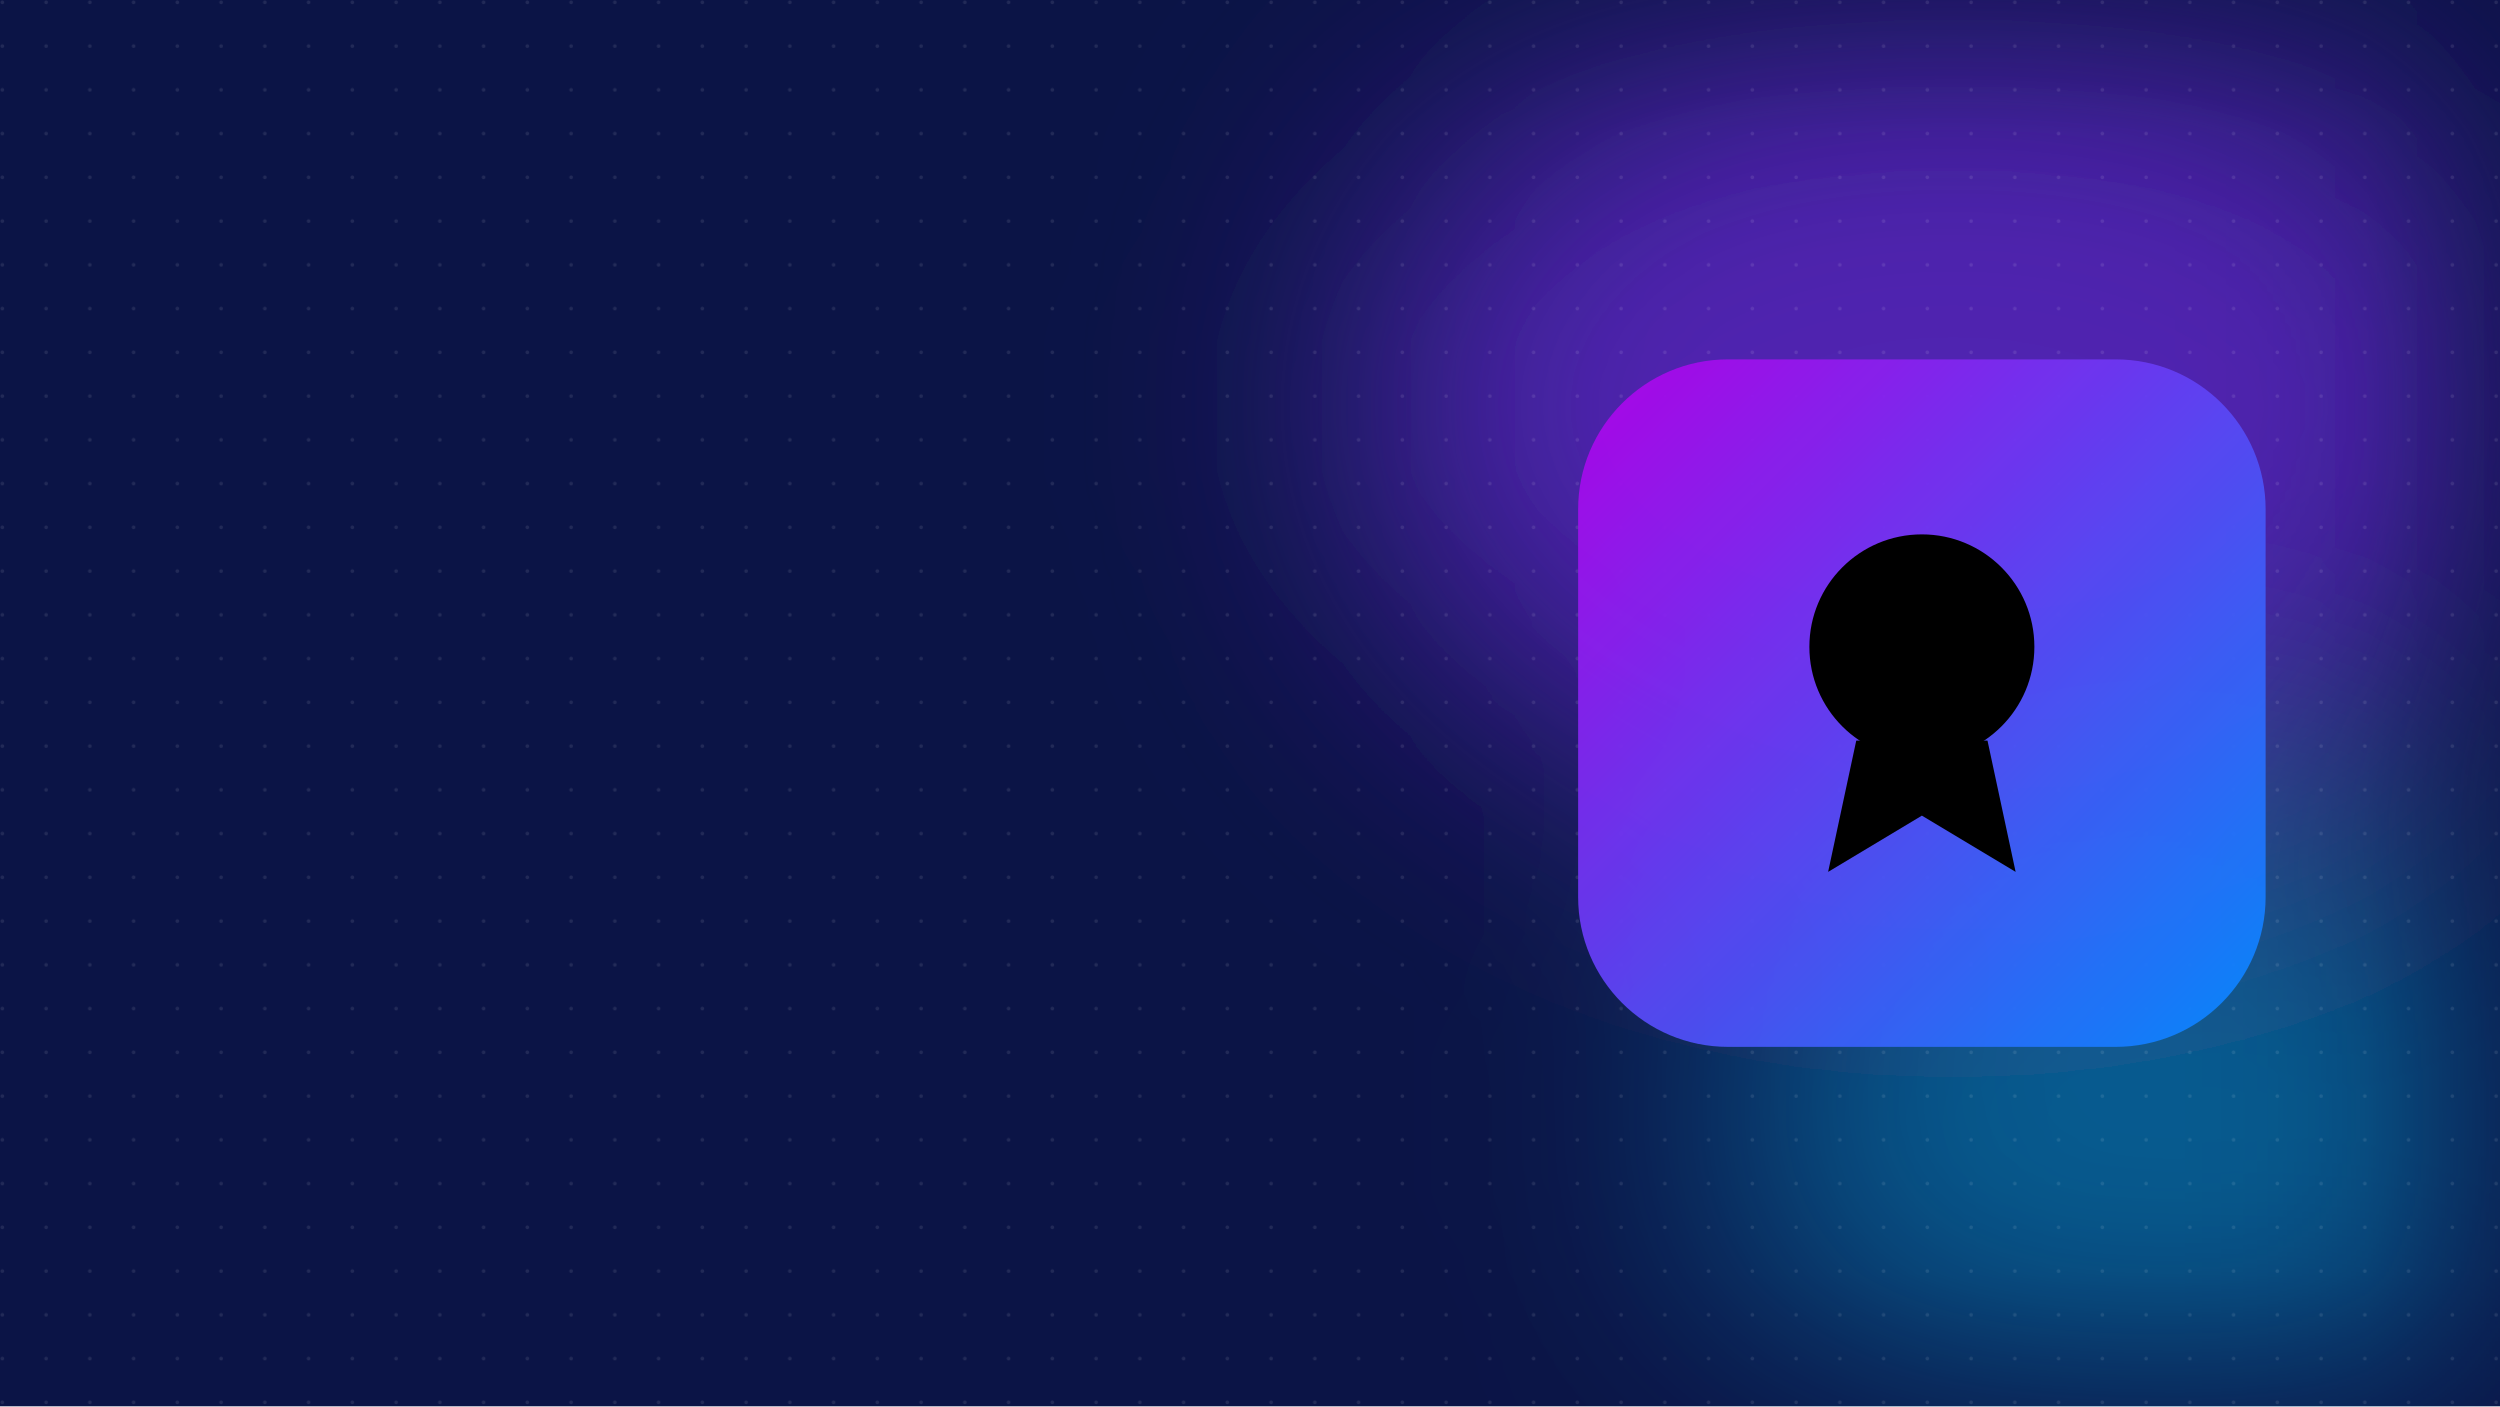
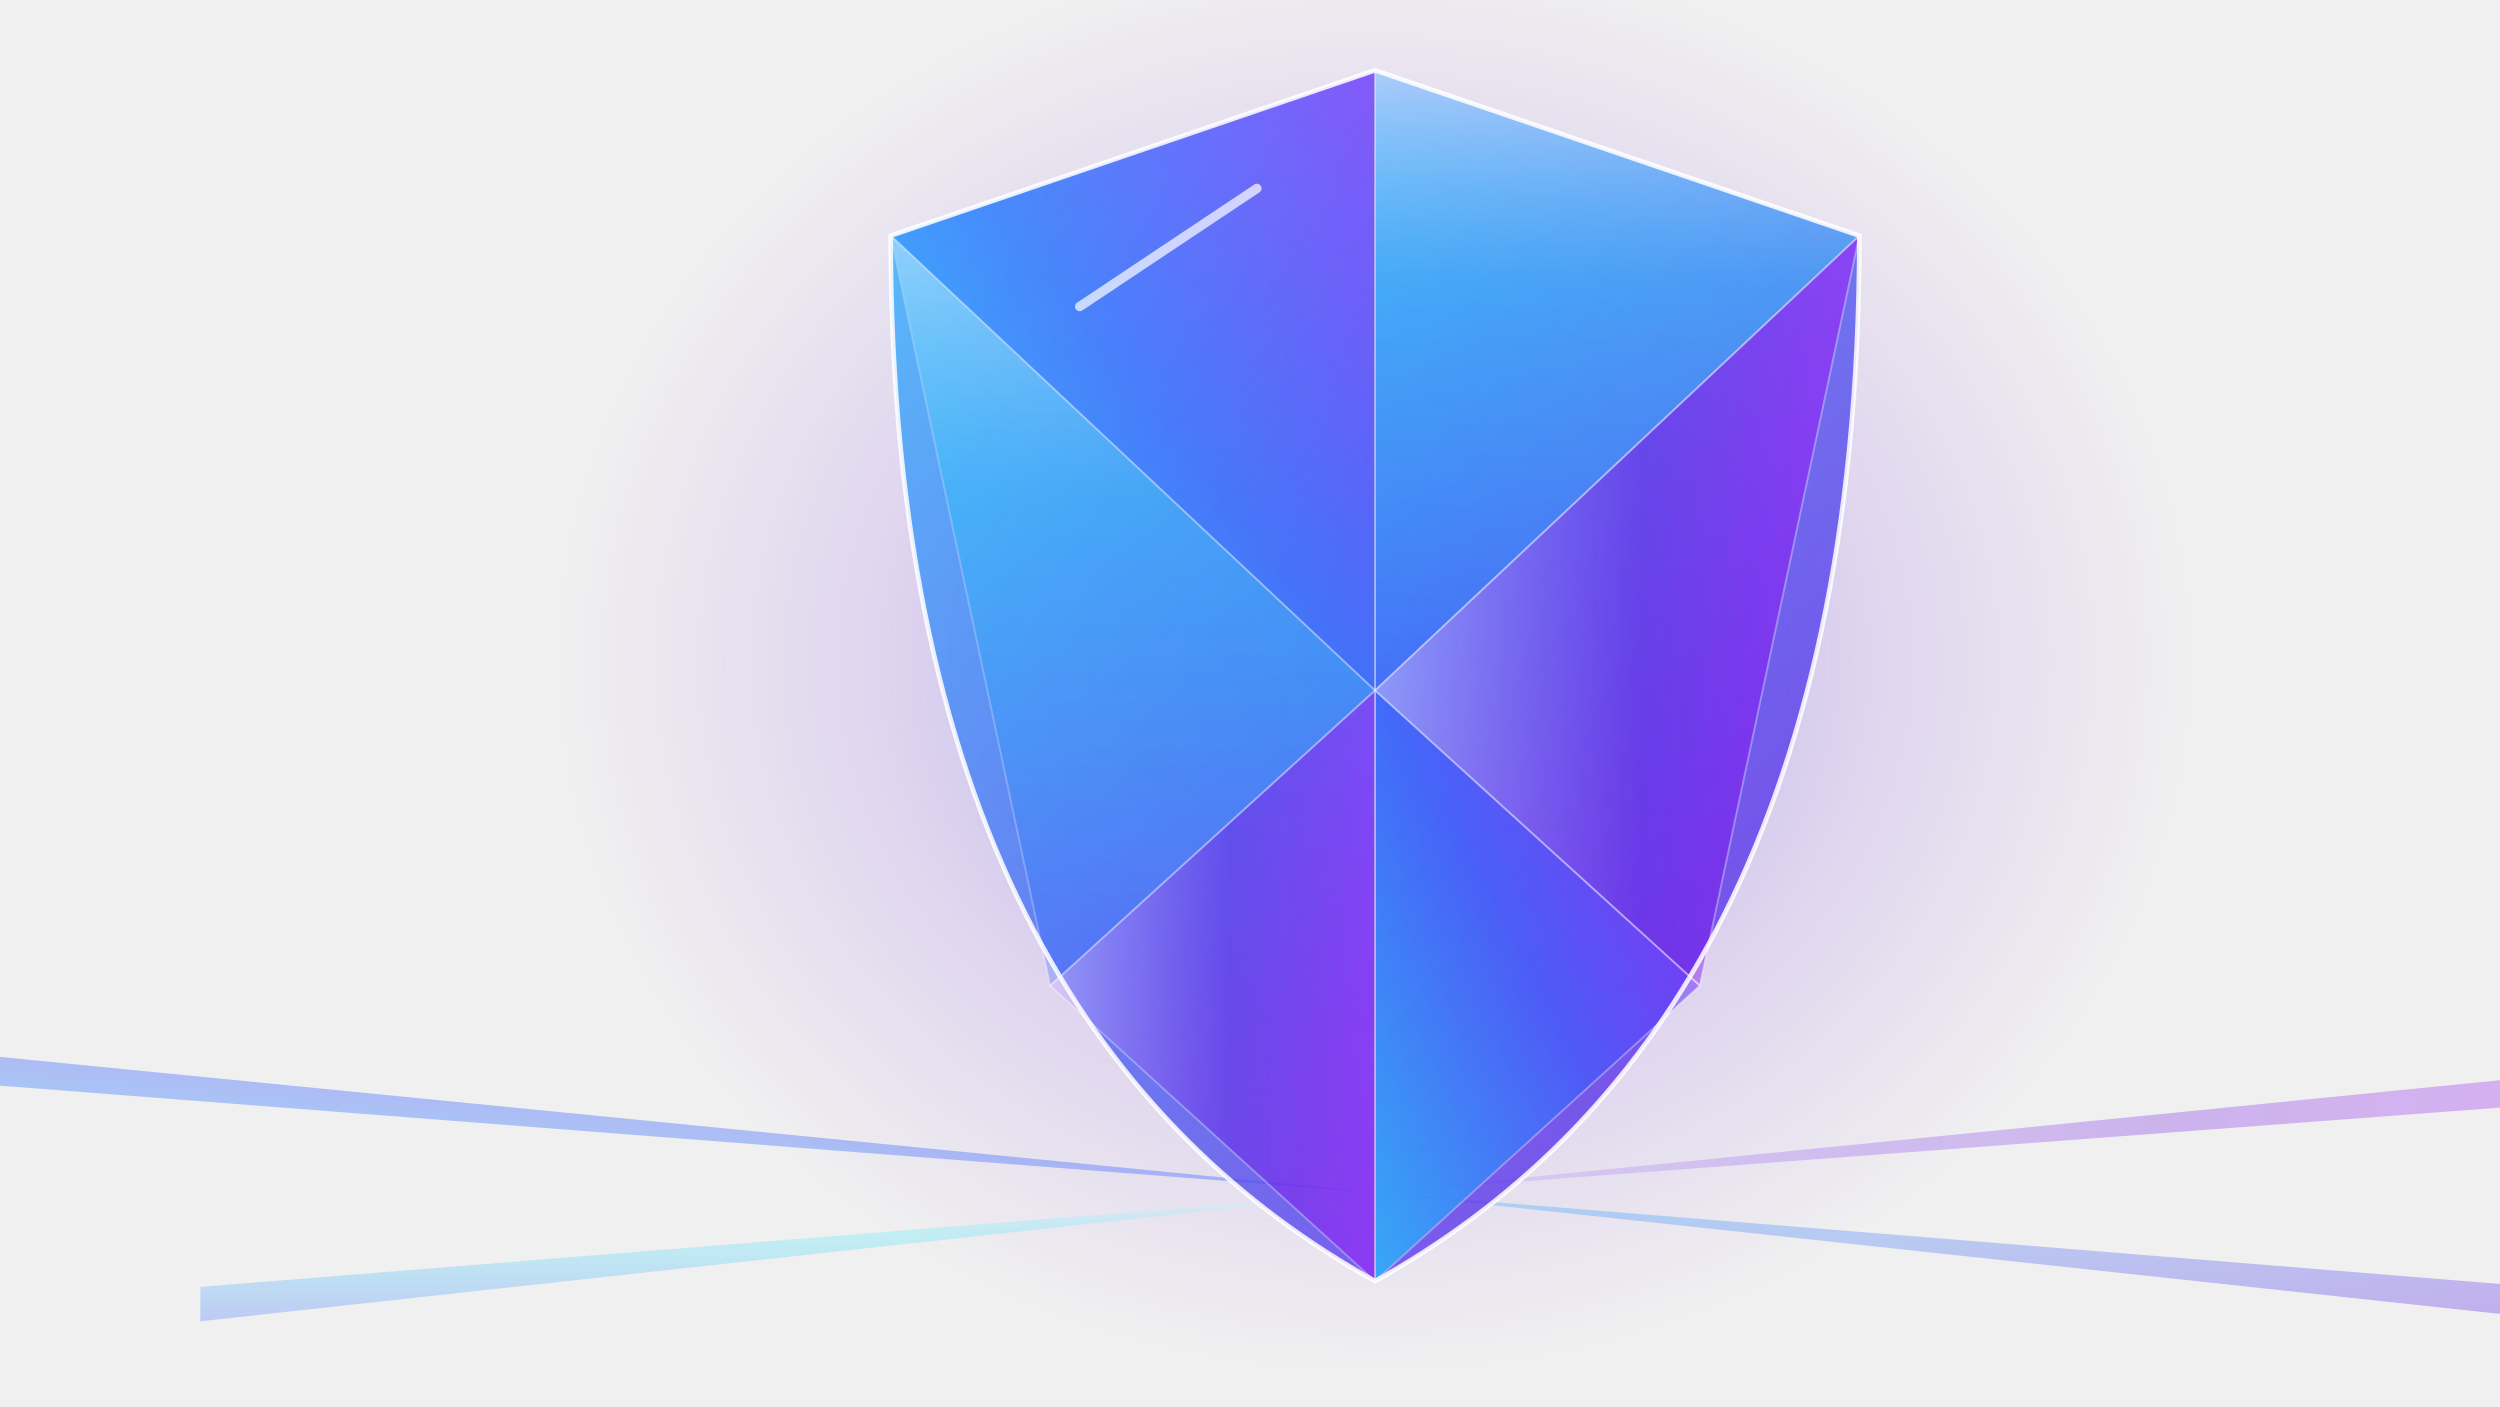
- <svg xmlns="http://www.w3.org/2000/svg" viewBox="0 0 1600 900" width="1600" height="900" role="img" aria-label="Cyber Essentials explained for UK businesses">
+ <svg xmlns="http://www.w3.org/2000/svg" viewBox="0 0 1600 900" width="1600" height="900" role="img" aria-label="Faceted glass shield on a light background">
  <defs>
-     <linearGradient id="g" x1="0" y1="0" x2="1" y2="1">
-       <stop offset="0" stop-color="#b100e8" />
-       <stop offset="1" stop-color="#048aff" />
+     <linearGradient id="sg1" x1="0" y1="1" x2="1" y2="0">
+       <stop offset="0" stop-color="#00E5FF" />
+       <stop offset=".5" stop-color="#2F5BFF" />
+       <stop offset="1" stop-color="#AD03FD" />
    </linearGradient>
-     <filter id="b" x="-50%" y="-50%" width="200%" height="200%">
-       <feGaussianBlur stdDeviation="90" />
+     <linearGradient id="sg2" x1="0" y1="0" x2="1" y2="1">
+       <stop offset="0" stop-color="#29B6FF" stop-opacity=".9" />
+       <stop offset="1" stop-color="#6308E2" stop-opacity=".9" />
+     </linearGradient>
+     <linearGradient id="sg3" x1="0" y1="0" x2="0" y2="1">
+       <stop offset="0" stop-color="#fff" stop-opacity=".85" />
+       <stop offset=".35" stop-color="#00E5FF" stop-opacity=".55" />
+       <stop offset="1" stop-color="#2F5BFF" stop-opacity=".75" />
+     </linearGradient>
+     <linearGradient id="sg4" x1="0" y1="0" x2="1" y2="0">
+       <stop offset="0" stop-color="#C7B6FF" stop-opacity=".9" />
+       <stop offset=".55" stop-color="#6308E2" stop-opacity=".75" />
+       <stop offset="1" stop-color="#AD03FD" stop-opacity=".8" />
+     </linearGradient>
+     <linearGradient id="sg5" x1="0" y1="0" x2="1" y2="1">
+       <stop offset="0" stop-color="#fff" stop-opacity=".9" />
+       <stop offset="1" stop-color="#fff" stop-opacity="0" />
+     </linearGradient>
+     <radialGradient id="sglow" cx=".5" cy=".5" r=".5">
+       <stop offset="0" stop-color="#00E5FF" stop-opacity=".45" />
+       <stop offset=".6" stop-color="#6308E2" stop-opacity=".12" />
+       <stop offset="1" stop-color="#6308E2" stop-opacity="0" />
+     </radialGradient>
+     <filter id="ssoft" x="-20%" y="-20%" width="140%" height="140%">
+       <feGaussianBlur stdDeviation="14" />
    </filter>
-     <pattern id="d" width="28" height="28" patternUnits="userSpaceOnUse">
-       <circle cx="1.5" cy="1.5" r="1.2" fill="#fff" fill-opacity=".09" />
-     </pattern>
  </defs>
-   <rect width="1600" height="900" fill="#0b1446" />
-   <g filter="url(#b)">
-     <ellipse cx="1250" cy="260" rx="380" ry="260" fill="#7b2ff7" fill-opacity=".6" />
-     <ellipse cx="1400" cy="720" rx="300" ry="200" fill="#00c8ff" fill-opacity=".4" />
-   </g>
-   <rect width="1600" height="900" fill="url(#d)" />
-   <rect x="1010" y="230" width="440" height="440" rx="96" fill="url(#g)" opacity=".95" />
-   <g transform="translate(1086 306) scale(12)" color="#FFFFFF" stroke-width="1.4">
-     <circle cx="12" cy="9" r="6" />
-     <path d="M9 9l2 2 4-4" />
-     <path d="M8.5 14l-1.5 7 5-3 5 3-1.5-7" />
-   </g>
+   <ellipse cx="880" cy="423.0" rx="529.2" ry="453.6" fill="url(#sglow)" />
+   <polygon points="880,763.2 -172.456,659.434 -172.456,681.434" fill="url(#sg1)" opacity=".35" />
+   <polygon points="880,763.2 1782.105,673.115 1782.105,695.115" fill="url(#sg4)" opacity=".35" />
+   <polygon points="880,763.2 1706.93,830.444 1706.93,852.444" fill="url(#sg2)" opacity=".35" />
+   <polygon points="880,763.2 128.246,823.604 128.246,845.604" fill="url(#sg3)" opacity=".35" />
+   <path d="M880,45.0 L1189.96,150.84 C1189.96,536.4 1050.1,725.4 880,819.9 C709.9,725.4 570.04,536.4 570.04,150.84 Z" fill="url(#sg2)" opacity=".85" />
+   <polygon points="880.0,45.0 1190.0,150.8 880.0,441.9" fill="url(#sg3)" opacity="0.55" stroke="#fff" stroke-width="1.2" stroke-opacity=".6" />
+   <polygon points="880.0,45.0 570.0,150.8 880.0,441.9" fill="url(#sg1)" opacity="0.45" stroke="#fff" stroke-width="1.2" stroke-opacity=".6" />
+   <polygon points="1190.0,150.8 1087.9,630.9 880.0,441.9" fill="url(#sg4)" opacity="0.55" stroke="#fff" stroke-width="1.2" stroke-opacity=".6" />
+   <polygon points="570.0,150.8 672.1,630.9 880.0,441.9" fill="url(#sg3)" opacity="0.4" stroke="#fff" stroke-width="1.2" stroke-opacity=".6" />
+   <polygon points="1087.9,630.9 880.0,819.9 880.0,441.9" fill="url(#sg1)" opacity="0.55" stroke="#fff" stroke-width="1.2" stroke-opacity=".6" />
+   <polygon points="672.1,630.9 880.0,819.9 880.0,441.9" fill="url(#sg4)" opacity="0.5" stroke="#fff" stroke-width="1.2" stroke-opacity=".6" />
+   <path d="M880,45.0 L1189.96,150.84 C1189.96,536.4 1050.1,725.4 880,819.9 C709.9,725.4 570.04,536.4 570.04,150.84 Z" fill="none" stroke="#fff" stroke-width="3" opacity=".85" />
+   <path d="M691,196.2 L804.4,120.6" stroke="#fff" stroke-width="6" stroke-linecap="round" opacity=".7" />
</svg>
